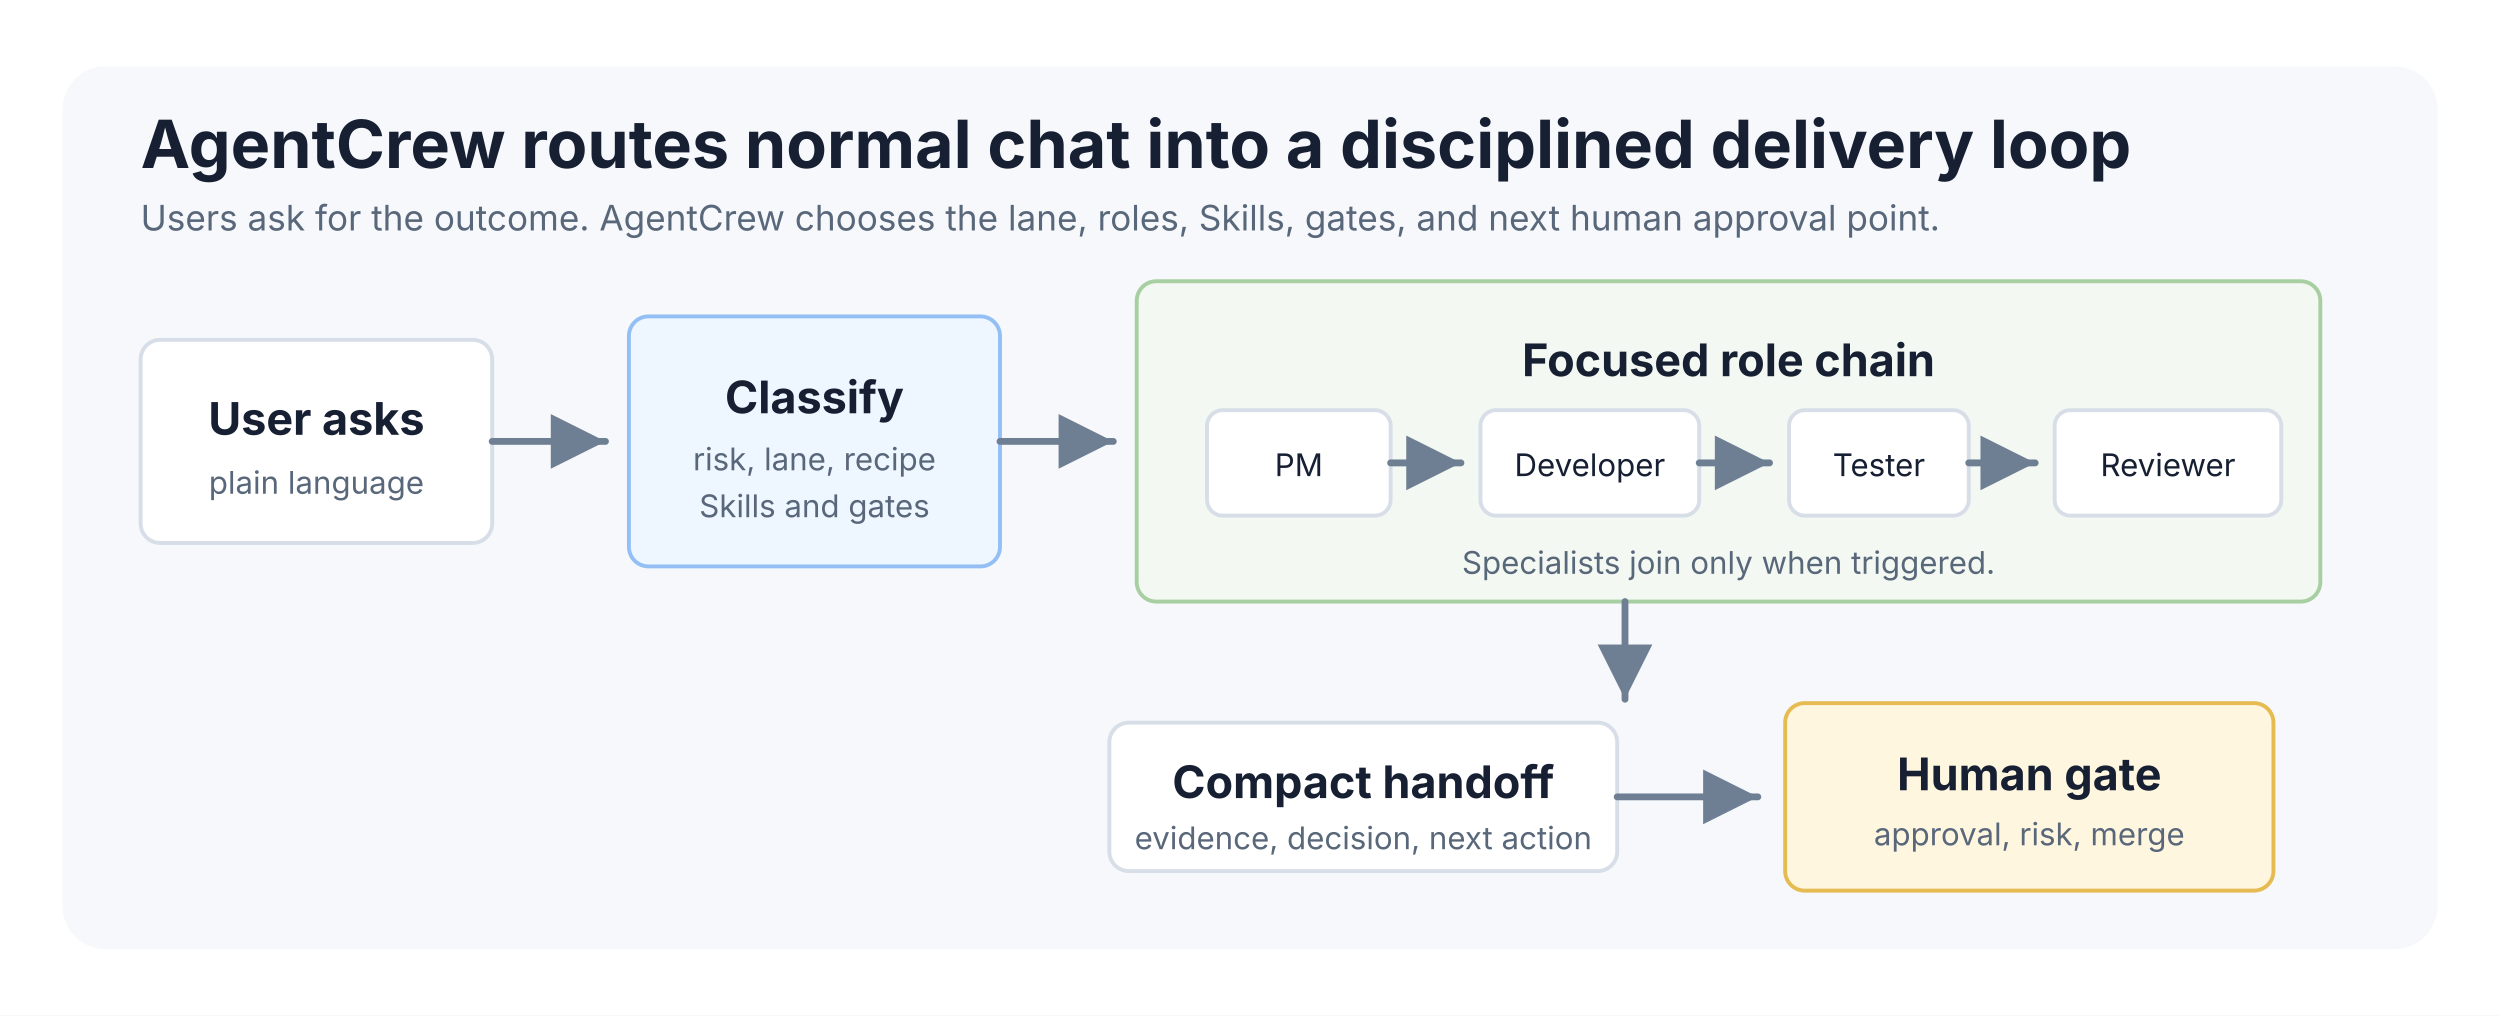
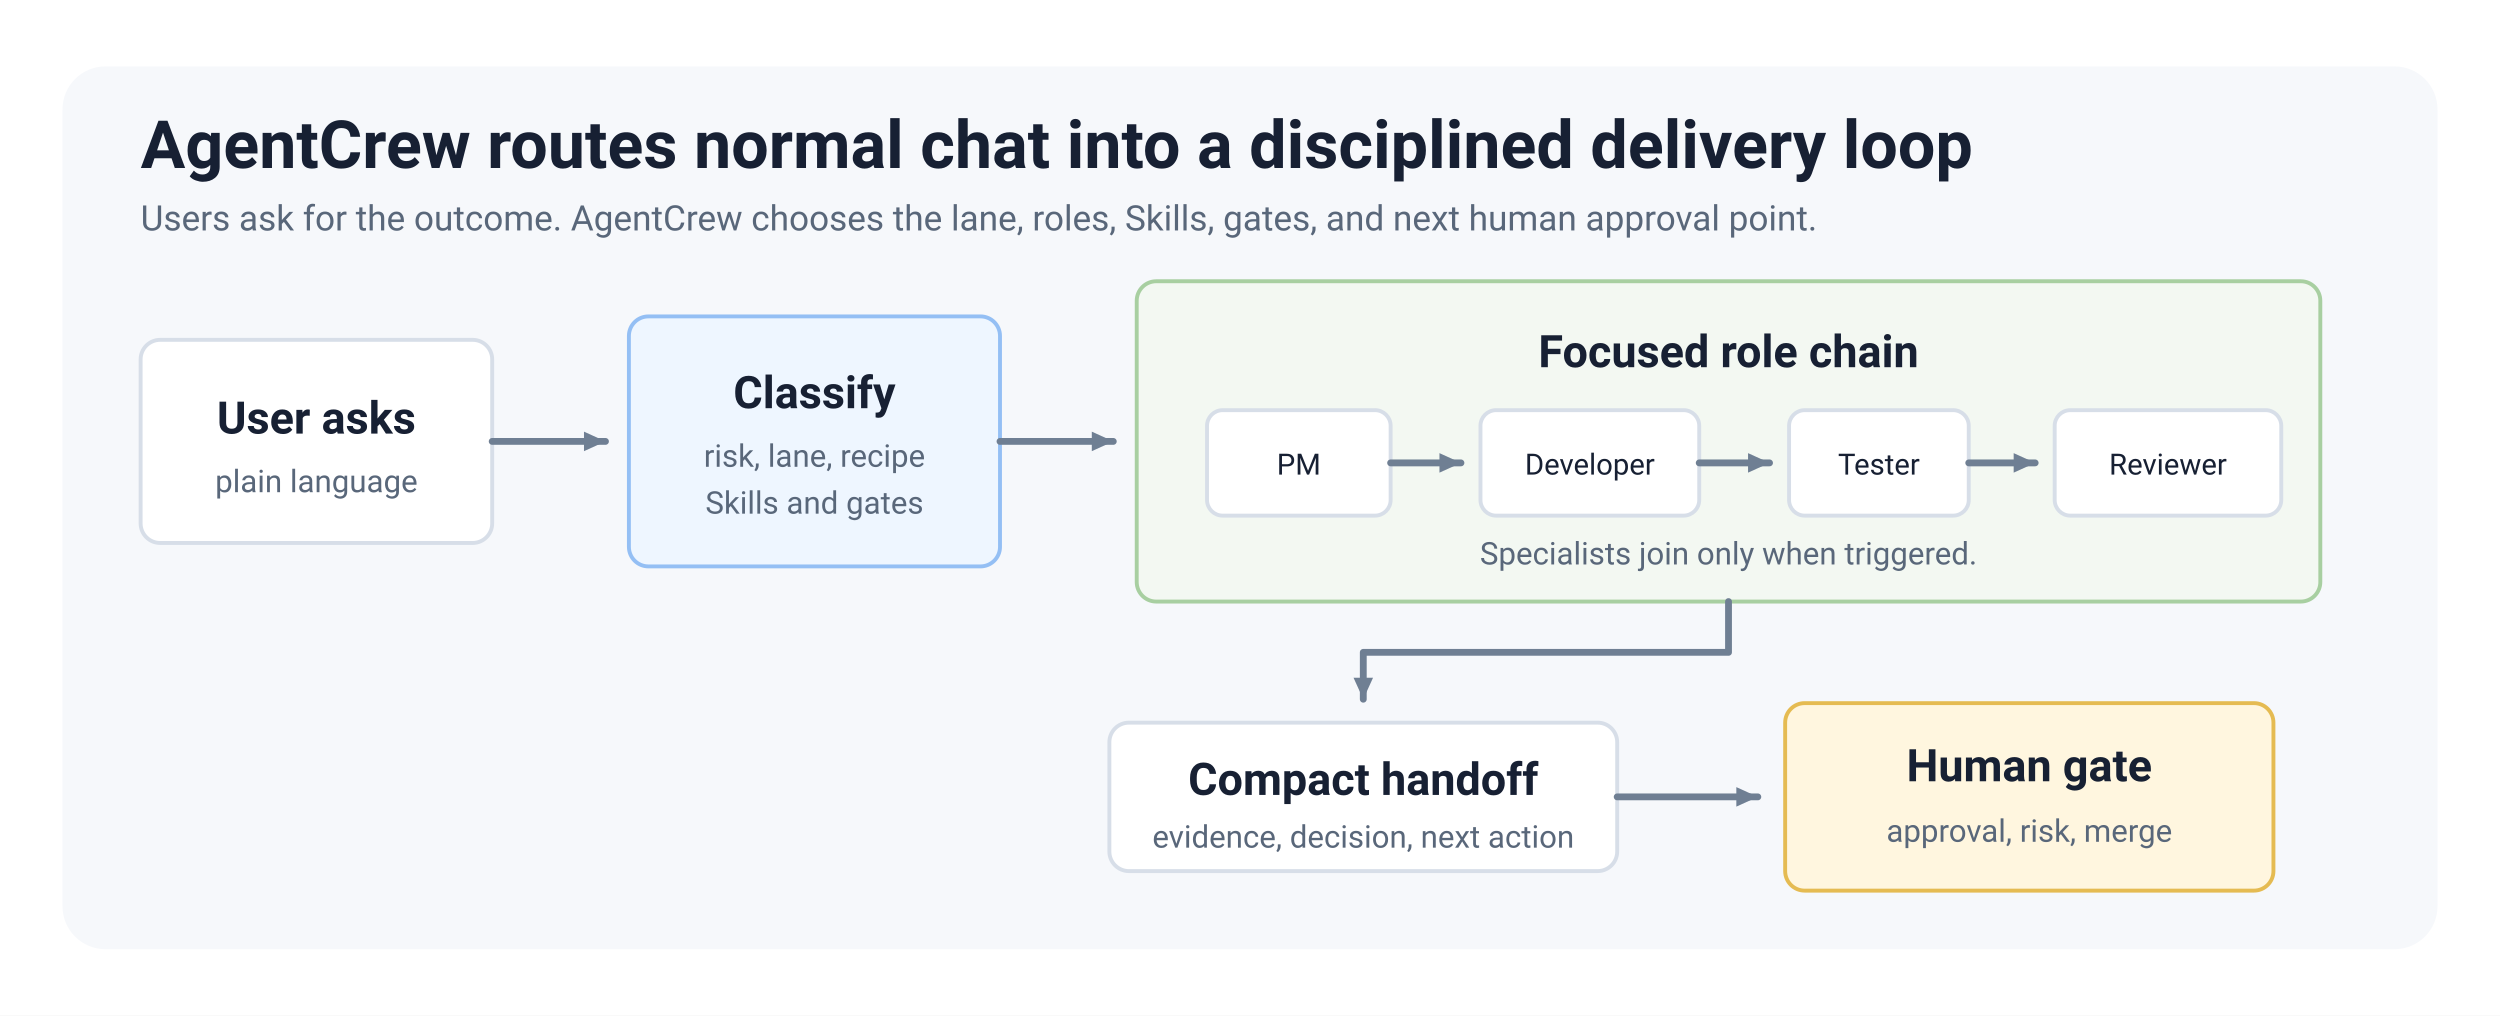
<svg xmlns="http://www.w3.org/2000/svg" width="1280" height="520" viewBox="0 0 1280 520" role="img" aria-labelledby="title desc">
  <defs>
    <style>
+       :root { color-scheme: light; }
      .bg { fill: #ffffff; }
      .band { fill: #f6f8fb; }
      .card { fill: #ffffff; stroke: #d7dee8; stroke-width: 2; }
      .route { fill: #eef6ff; stroke: #94bff4; stroke-width: 2; }
      .role { fill: #f3f8f2; stroke: #a8cfa1; stroke-width: 2; }
      .gate { fill: #fff6df; stroke: #e5bb52; stroke-width: 2; }
-       .ink { fill: #172033; font-family: Inter, ui-sans-serif, system-ui, -apple-system, BlinkMacSystemFont, "Segoe UI", sans-serif; }
-       .muted { fill: #59677a; font-family: Inter, ui-sans-serif, system-ui, -apple-system, BlinkMacSystemFont, "Segoe UI", sans-serif; }
-       .title { font-size: 34px; font-weight: 750; }
-       .label { font-size: 23px; font-weight: 720; }
-       .body { font-size: 18px; }
-       .small { font-size: 16px; }
-       .center { text-anchor: middle; dominant-baseline: middle; }
+       .ink,
+       .muted {
+         font-family: -apple-system, BlinkMacSystemFont, "Segoe UI", Roboto, Helvetica, Arial, sans-serif;
+       }
+       .ink { fill: #172033; }
+       .muted { fill: #59677a; }
+       .headline { font-size: 34px; font-weight: 700; letter-spacing: 0; }
+       .subtitle { font-size: 18px; font-weight: 400; }
+       .label { font-size: 23px; font-weight: 700; letter-spacing: 0; }
+       .body { font-size: 16px; font-weight: 400; }
+       .small { font-size: 15px; font-weight: 400; }
+       .center { text-anchor: middle; }
      .arrow { stroke: #6f7f93; stroke-width: 3.5; fill: none; stroke-linecap: round; stroke-linejoin: round; }
    </style>
-     <marker id="arrowhead" markerWidth="12" markerHeight="12" refX="10" refY="6" orient="auto">
-       <path d="M2,2 L10,6 L2,10 Z" fill="#6f7f93" />
+     <marker id="arrowhead" markerWidth="16" markerHeight="16" refX="14" refY="8" orient="auto" markerUnits="userSpaceOnUse">
+       <path d="M3,3 L14,8 L3,13 Z" fill="#6f7f93" />
    </marker>
  </defs>
  <rect class="bg" width="1280" height="520" />
  <rect class="band" x="32" y="34" width="1216" height="452" rx="22" />
-   <text class="ink title" x="72" y="86">AgentCrew routes normal chat into a disciplined delivery loop</text>
-   <text class="muted body" x="72" y="118">Users ask for the outcome. AgentCrew chooses the lane, roles, Skills, gates, and next human approval point.</text>
+   <text class="ink headline" x="72" y="86">AgentCrew routes normal chat into a disciplined delivery loop</text>
+   <text class="muted subtitle" x="72" y="118">Users ask for the outcome. AgentCrew chooses the lane, roles, Skills, gates, and next human approval point.</text>
  <rect class="card" x="72" y="174" width="180" height="104" rx="10" />
-   <text class="ink label center" x="162" y="214">User asks</text>
-   <text class="muted small center" x="162" y="247">plain language</text>
+   <text class="ink label center" x="162" y="222">User asks</text>
+   <text class="muted body center" x="162" y="252">plain language</text>
  <path class="arrow" d="M252 226 H310" marker-end="url(#arrowhead)" />
  <rect class="route" x="322" y="162" width="190" height="128" rx="10" />
-   <text class="ink label center" x="417" y="203">Classify</text>
-   <text class="muted small center" x="417" y="235">risk, lane, recipe</text>
-   <text class="muted small center" x="417" y="259">Skills and gates</text>
+   <text class="ink label center" x="417" y="209">Classify</text>
+   <text class="muted body center" x="417" y="239">risk, lane, recipe</text>
+   <text class="muted body center" x="417" y="263">Skills and gates</text>
  <path class="arrow" d="M512 226 H570" marker-end="url(#arrowhead)" />
  <rect class="role" x="582" y="144" width="606" height="164" rx="10" />
-   <text class="ink label center" x="885" y="184">Focused role chain</text>
+   <text class="ink label center" x="885" y="188">Focused role chain</text>
  <rect class="card" x="618" y="210" width="94" height="54" rx="8" />
-   <text class="ink small center" x="665" y="238">PM</text>
+   <text class="ink small center" x="665" y="243">PM</text>
  <path class="arrow" d="M712 237 H748" marker-end="url(#arrowhead)" />
  <rect class="card" x="758" y="210" width="112" height="54" rx="8" />
-   <text class="ink small center" x="814" y="238">Developer</text>
+   <text class="ink small center" x="814" y="243">Developer</text>
  <path class="arrow" d="M870 237 H906" marker-end="url(#arrowhead)" />
  <rect class="card" x="916" y="210" width="92" height="54" rx="8" />
-   <text class="ink small center" x="962" y="238">Tester</text>
+   <text class="ink small center" x="962" y="243">Tester</text>
  <path class="arrow" d="M1008 237 H1042" marker-end="url(#arrowhead)" />
  <rect class="card" x="1052" y="210" width="116" height="54" rx="8" />
-   <text class="ink small center" x="1110" y="238">Reviewer</text>
-   <text class="muted small center" x="885" y="288">Specialists join only when triggered.</text>
-   <path class="arrow" d="M832 308 V358" marker-end="url(#arrowhead)" />
+   <text class="ink small center" x="1110" y="243">Reviewer</text>
+   <text class="muted body center" x="885" y="289">Specialists join only when triggered.</text>
  <rect class="card" x="568" y="370" width="260" height="76" rx="10" />
-   <text class="ink label center" x="698" y="400">Compact handoff</text>
-   <text class="muted small center" x="698" y="429">evidence, decision, next action</text>
+   <text class="ink label center" x="698" y="407">Compact handoff</text>
+   <text class="muted body center" x="698" y="434">evidence, decision, next action</text>
+   <path class="arrow" d="M885 308 V334 H698 V358" marker-end="url(#arrowhead)" />
  <path class="arrow" d="M828 408 H900" marker-end="url(#arrowhead)" />
  <rect class="gate" x="914" y="360" width="250" height="96" rx="10" />
-   <text class="ink label center" x="1039" y="396">Human gate</text>
-   <text class="muted small center" x="1039" y="427">approval, risk, merge</text>
+   <text class="ink label center" x="1039" y="400">Human gate</text>
+   <text class="muted body center" x="1039" y="431">approval, risk, merge</text>
</svg>
